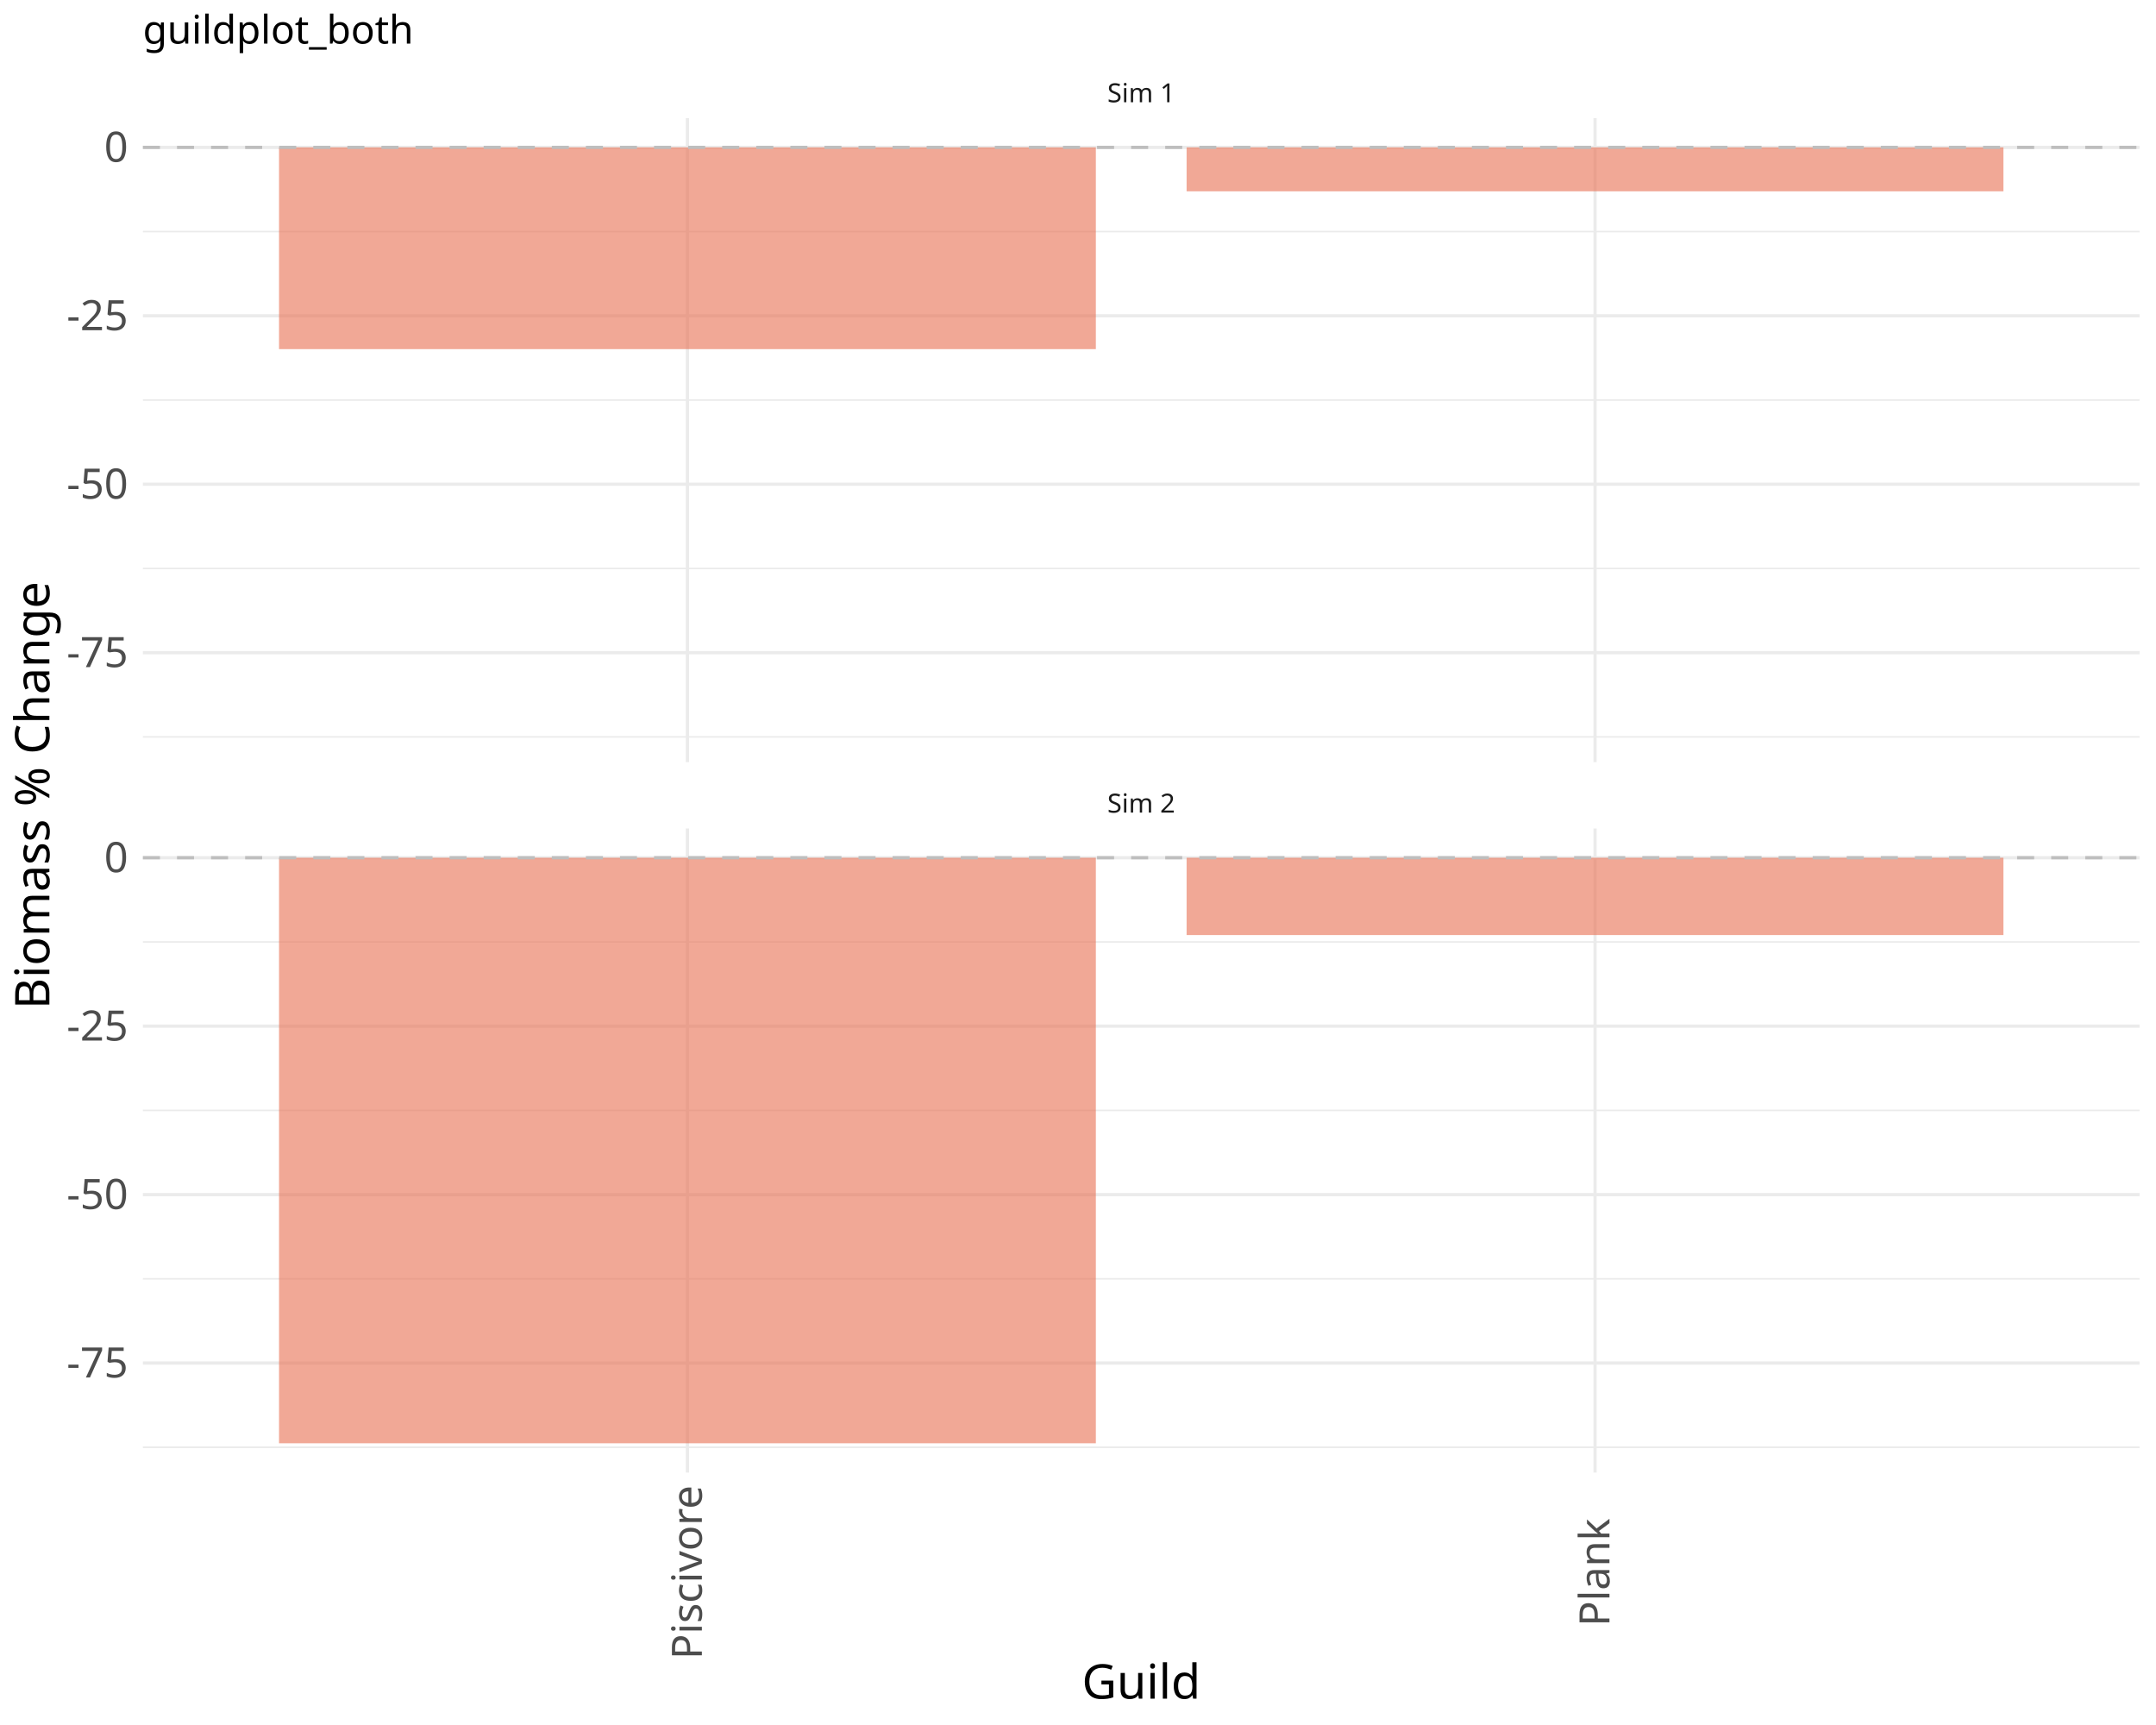
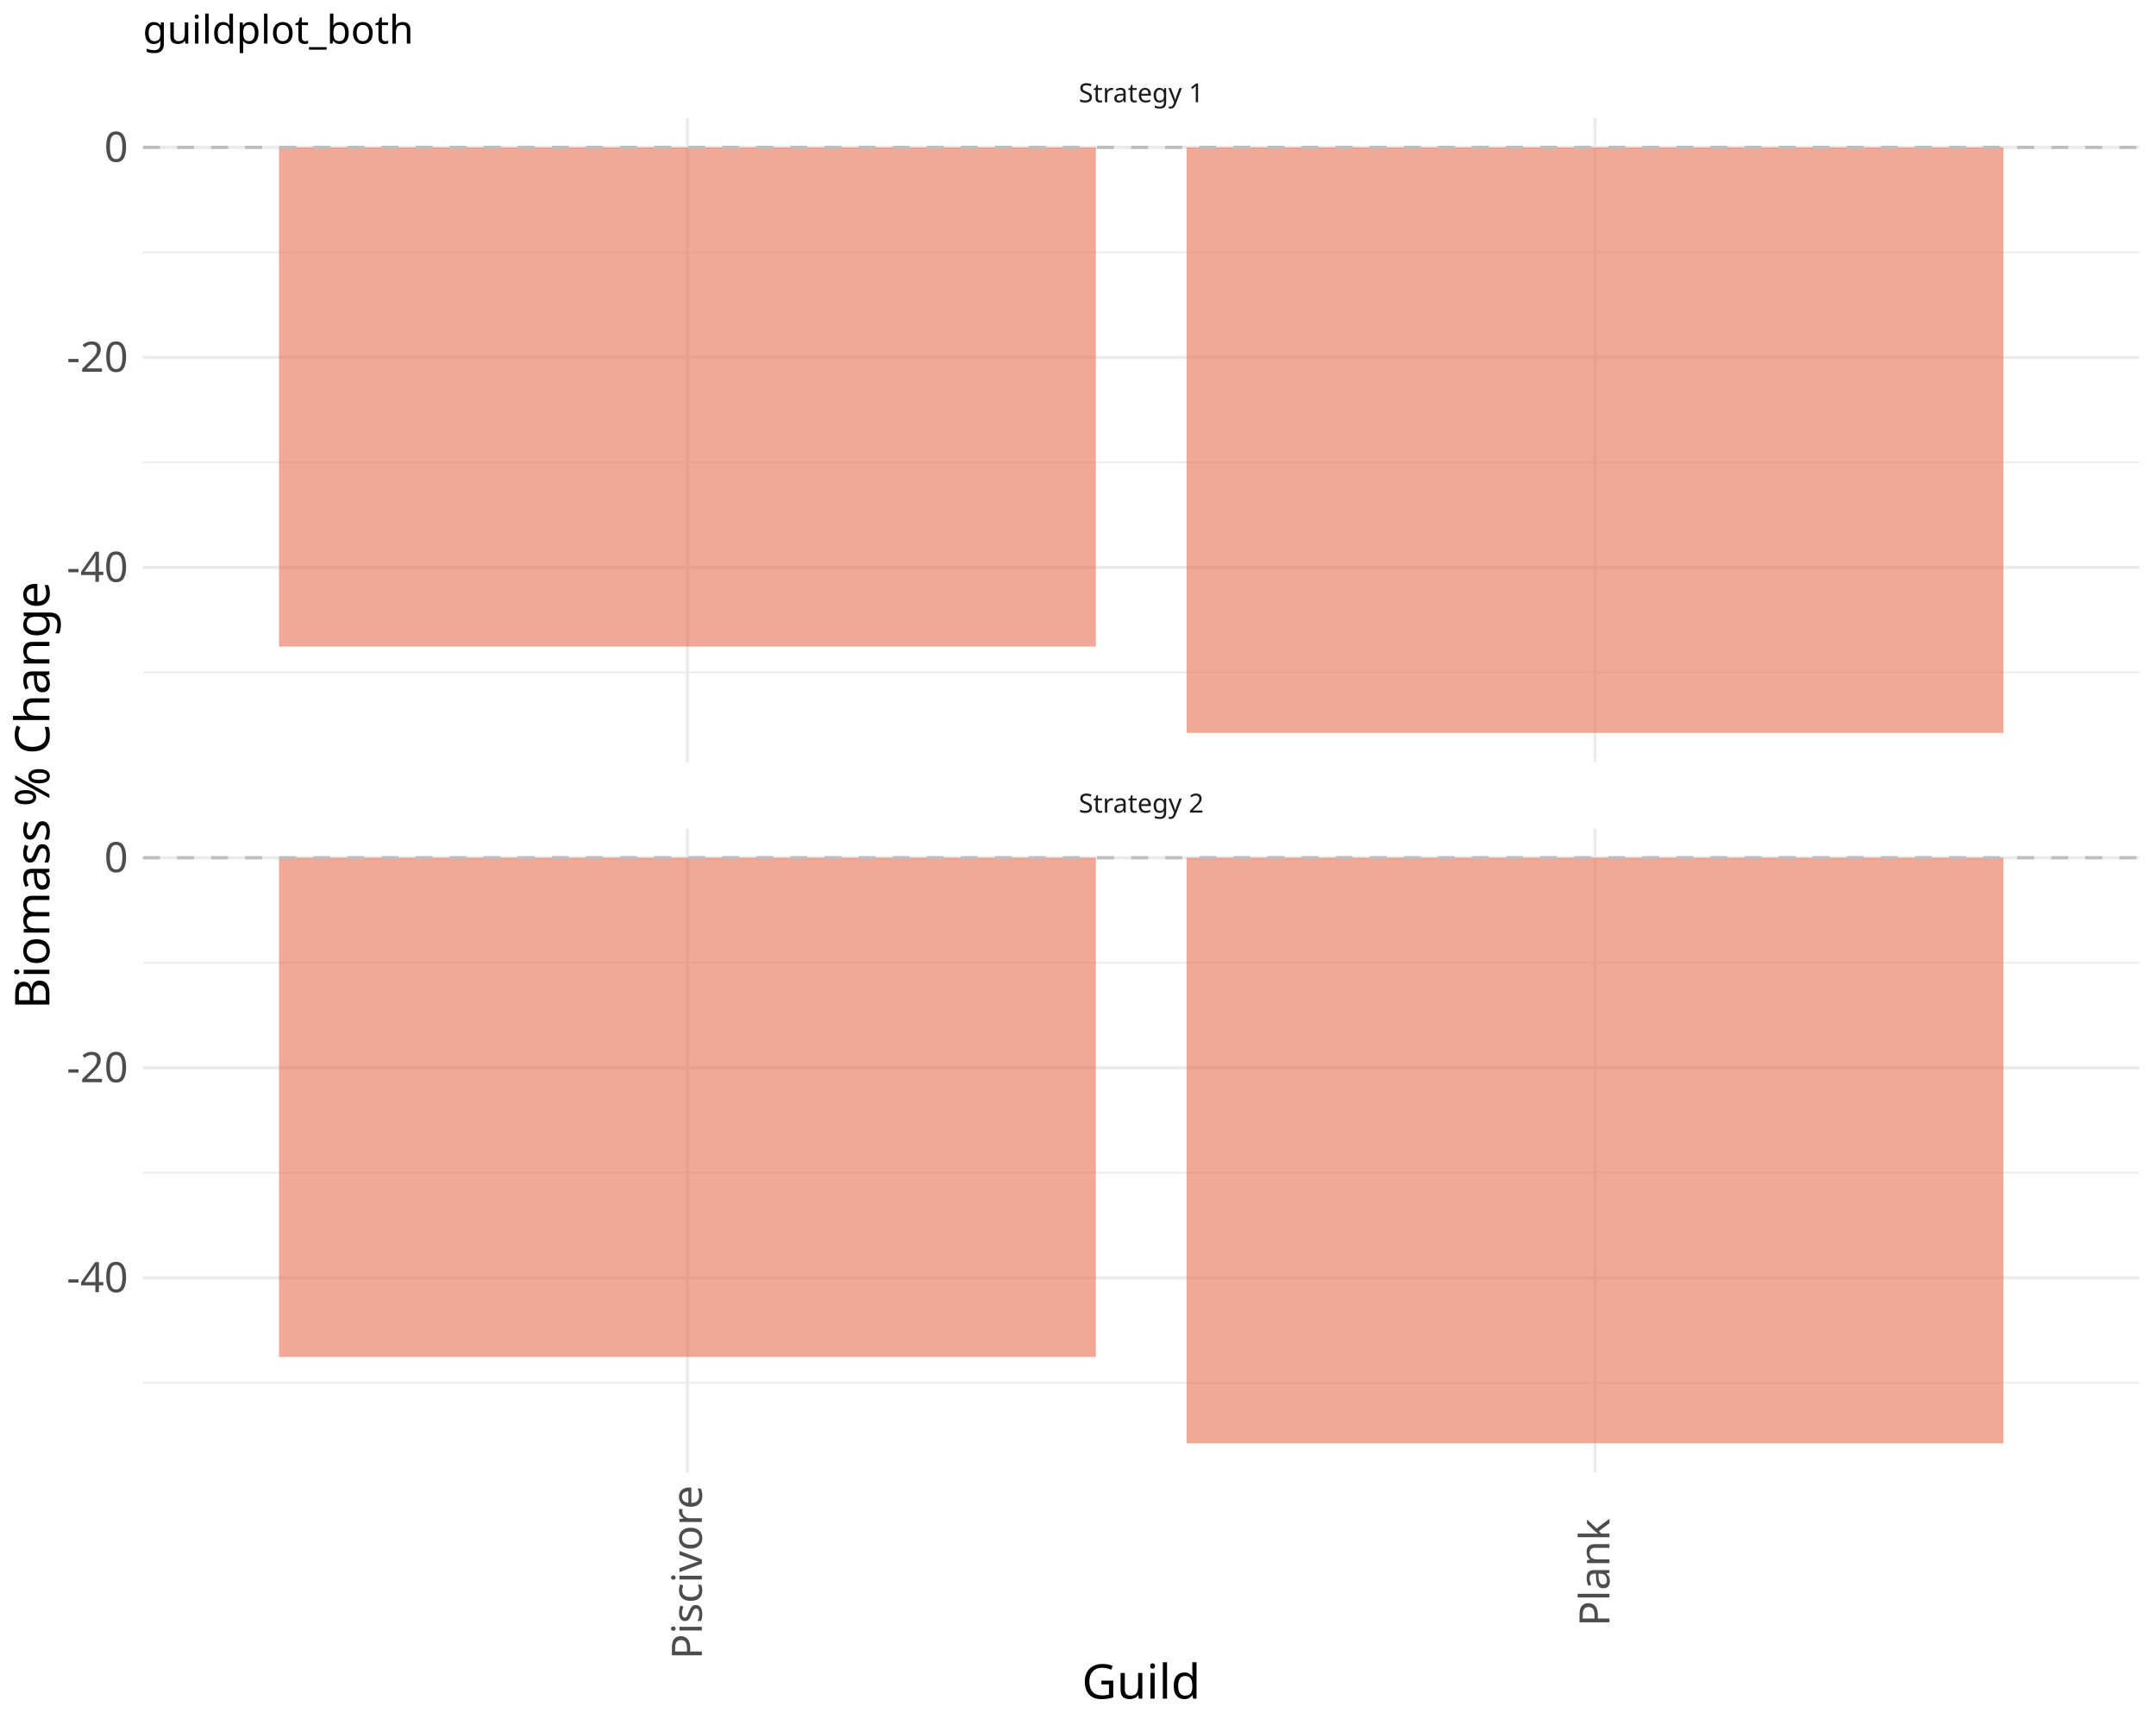
<svg xmlns="http://www.w3.org/2000/svg" class="svglite" data-engine-version="2.0" width="720.00pt" height="576.00pt" viewBox="0 0 720.00 576.00">
  <defs>
    <style type="text/css">
    .svglite line, .svglite polyline, .svglite polygon, .svglite path, .svglite rect, .svglite circle {
      fill: none;
      stroke: #000000;
      stroke-linecap: round;
      stroke-linejoin: round;
      stroke-miterlimit: 10.00;
    }
  </style>
  </defs>
  <rect width="100%" height="100%" style="stroke: none; fill: #FFFFFF;" />
  <defs>
    <clipPath id="cpMC4wMHw3MjAuMDB8MC4wMHw1NzYuMDA=">
      <rect x="0.00" y="0.00" width="720.00" height="576.00" />
    </clipPath>
  </defs>
  <g clip-path="url(#cpMC4wMHw3MjAuMDB8MC4wMHw1NzYuMDA=)">
    <rect x="0.00" y="0.00" width="720.00" height="576.00" style="stroke-width: 1.07; stroke: none; fill: #FFFFFF;" />
  </g>
  <defs>
    <clipPath id="cpNDcuNzJ8NzE0LjUyfDM5LjQzfDI1NC41MQ==">
      <rect x="47.72" y="39.43" width="666.80" height="215.07" />
    </clipPath>
  </defs>
  <g clip-path="url(#cpNDcuNzJ8NzE0LjUyfDM5LjQzfDI1NC41MQ==)">
-     <polyline points="47.72,246.06 714.52,246.06 " style="stroke-width: 0.53; stroke: #EBEBEB; stroke-linecap: butt;" />
-     <polyline points="47.72,189.82 714.52,189.82 " style="stroke-width: 0.53; stroke: #EBEBEB; stroke-linecap: butt;" />
-     <polyline points="47.72,133.57 714.52,133.57 " style="stroke-width: 0.53; stroke: #EBEBEB; stroke-linecap: butt;" />
-     <polyline points="47.72,77.33 714.52,77.33 " style="stroke-width: 0.53; stroke: #EBEBEB; stroke-linecap: butt;" />
-     <polyline points="47.72,217.94 714.52,217.94 " style="stroke-width: 1.07; stroke: #EBEBEB; stroke-linecap: butt;" />
-     <polyline points="47.72,161.69 714.52,161.69 " style="stroke-width: 1.07; stroke: #EBEBEB; stroke-linecap: butt;" />
-     <polyline points="47.72,105.45 714.52,105.45 " style="stroke-width: 1.07; stroke: #EBEBEB; stroke-linecap: butt;" />
+     <polyline points="47.72,224.53 714.52,224.53 " style="stroke-width: 0.53; stroke: #EBEBEB; stroke-linecap: butt;" />
+     <polyline points="47.72,154.40 714.52,154.40 " style="stroke-width: 0.53; stroke: #EBEBEB; stroke-linecap: butt;" />
+     <polyline points="47.72,84.27 714.52,84.27 " style="stroke-width: 0.53; stroke: #EBEBEB; stroke-linecap: butt;" />
+     <polyline points="47.72,189.46 714.52,189.46 " style="stroke-width: 1.07; stroke: #EBEBEB; stroke-linecap: butt;" />
+     <polyline points="47.72,119.34 714.52,119.34 " style="stroke-width: 1.07; stroke: #EBEBEB; stroke-linecap: butt;" />
    <polyline points="47.72,49.21 714.52,49.21 " style="stroke-width: 1.07; stroke: #EBEBEB; stroke-linecap: butt;" />
    <polyline points="229.57,254.51 229.57,39.43 " style="stroke-width: 1.07; stroke: #EBEBEB; stroke-linecap: butt;" />
    <polyline points="532.67,254.51 532.67,39.43 " style="stroke-width: 1.07; stroke: #EBEBEB; stroke-linecap: butt;" />
-     <rect x="93.18" y="49.21" width="272.78" height="67.37" style="stroke-width: 1.07; stroke: none; stroke-linecap: butt; stroke-linejoin: miter; fill: #E76F51; fill-opacity: 0.60;" />
-     <rect x="396.27" y="49.21" width="272.78" height="14.67" style="stroke-width: 1.07; stroke: none; stroke-linecap: butt; stroke-linejoin: miter; fill: #E76F51; fill-opacity: 0.60;" />
+     <rect x="93.18" y="49.21" width="272.78" height="166.69" style="stroke-width: 1.07; stroke: none; stroke-linecap: butt; stroke-linejoin: miter; fill: #E76F51; fill-opacity: 0.60;" />
+     <rect x="396.27" y="49.21" width="272.78" height="195.52" style="stroke-width: 1.07; stroke: none; stroke-linecap: butt; stroke-linejoin: miter; fill: #E76F51; fill-opacity: 0.60;" />
    <line x1="47.72" y1="49.21" x2="714.52" y2="49.21" style="stroke-width: 1.07; stroke: #BEBEBE; stroke-dasharray: 5.69,5.69; stroke-linecap: butt;" />
  </g>
  <g clip-path="url(#cpMC4wMHw3MjAuMDB8MC4wMHw1NzYuMDA=)">
</g>
  <defs>
    <clipPath id="cpNDcuNzJ8NzE0LjUyfDI3Ni42NHw0OTEuNzE=">
      <rect x="47.72" y="276.64" width="666.80" height="215.07" />
    </clipPath>
  </defs>
  <g clip-path="url(#cpNDcuNzJ8NzE0LjUyfDI3Ni42NHw0OTEuNzE=)">
-     <polyline points="47.72,483.26 714.52,483.26 " style="stroke-width: 0.53; stroke: #EBEBEB; stroke-linecap: butt;" />
-     <polyline points="47.72,427.02 714.52,427.02 " style="stroke-width: 0.53; stroke: #EBEBEB; stroke-linecap: butt;" />
-     <polyline points="47.72,370.78 714.52,370.78 " style="stroke-width: 0.53; stroke: #EBEBEB; stroke-linecap: butt;" />
-     <polyline points="47.72,314.53 714.52,314.53 " style="stroke-width: 0.53; stroke: #EBEBEB; stroke-linecap: butt;" />
-     <polyline points="47.72,455.14 714.52,455.14 " style="stroke-width: 1.07; stroke: #EBEBEB; stroke-linecap: butt;" />
-     <polyline points="47.72,398.90 714.52,398.90 " style="stroke-width: 1.07; stroke: #EBEBEB; stroke-linecap: butt;" />
-     <polyline points="47.72,342.65 714.52,342.65 " style="stroke-width: 1.07; stroke: #EBEBEB; stroke-linecap: butt;" />
+     <polyline points="47.72,461.73 714.52,461.73 " style="stroke-width: 0.53; stroke: #EBEBEB; stroke-linecap: butt;" />
+     <polyline points="47.72,391.60 714.52,391.60 " style="stroke-width: 0.53; stroke: #EBEBEB; stroke-linecap: butt;" />
+     <polyline points="47.72,321.48 714.52,321.48 " style="stroke-width: 0.53; stroke: #EBEBEB; stroke-linecap: butt;" />
+     <polyline points="47.72,426.67 714.52,426.67 " style="stroke-width: 1.07; stroke: #EBEBEB; stroke-linecap: butt;" />
+     <polyline points="47.72,356.54 714.52,356.54 " style="stroke-width: 1.07; stroke: #EBEBEB; stroke-linecap: butt;" />
    <polyline points="47.72,286.41 714.52,286.41 " style="stroke-width: 1.07; stroke: #EBEBEB; stroke-linecap: butt;" />
    <polyline points="229.57,491.71 229.57,276.64 " style="stroke-width: 1.07; stroke: #EBEBEB; stroke-linecap: butt;" />
    <polyline points="532.67,491.71 532.67,276.64 " style="stroke-width: 1.07; stroke: #EBEBEB; stroke-linecap: butt;" />
-     <rect x="93.18" y="286.41" width="272.78" height="195.52" style="stroke-width: 1.07; stroke: none; stroke-linecap: butt; stroke-linejoin: miter; fill: #E76F51; fill-opacity: 0.60;" />
-     <rect x="396.27" y="286.41" width="272.78" height="25.82" style="stroke-width: 1.07; stroke: none; stroke-linecap: butt; stroke-linejoin: miter; fill: #E76F51; fill-opacity: 0.60;" />
+     <rect x="93.18" y="286.41" width="272.78" height="166.69" style="stroke-width: 1.07; stroke: none; stroke-linecap: butt; stroke-linejoin: miter; fill: #E76F51; fill-opacity: 0.60;" />
+     <rect x="396.27" y="286.41" width="272.78" height="195.52" style="stroke-width: 1.07; stroke: none; stroke-linecap: butt; stroke-linejoin: miter; fill: #E76F51; fill-opacity: 0.60;" />
    <line x1="47.72" y1="286.41" x2="714.52" y2="286.41" style="stroke-width: 1.07; stroke: #BEBEBE; stroke-dasharray: 5.69,5.69; stroke-linecap: butt;" />
  </g>
  <g clip-path="url(#cpMC4wMHw3MjAuMDB8MC4wMHw1NzYuMDA=)">
</g>
  <defs>
    <clipPath id="cpNDcuNzJ8NzE0LjUyfDI1OS45OXwyNzYuNjQ=">
      <rect x="47.72" y="259.99" width="666.80" height="16.65" />
    </clipPath>
  </defs>
  <g clip-path="url(#cpNDcuNzJ8NzE0LjUyfDI1OS45OXwyNzYuNjQ=)">
-     <text x="381.12" y="271.34" text-anchor="middle" style="font-size: 8.80px; fill: #1A1A1A; font-family: sans;" textLength="22.50px" lengthAdjust="spacingAndGlyphs">Sim 2</text>
+     <text x="381.12" y="271.34" text-anchor="middle" style="font-size: 8.80px; fill: #1A1A1A; font-family: sans;" textLength="40.12px" lengthAdjust="spacingAndGlyphs">Strategy 2</text>
  </g>
  <g clip-path="url(#cpMC4wMHw3MjAuMDB8MC4wMHw1NzYuMDA=)">
</g>
  <defs>
    <clipPath id="cpNDcuNzJ8NzE0LjUyfDIyLjc4fDM5LjQz">
      <rect x="47.72" y="22.78" width="666.80" height="16.65" />
    </clipPath>
  </defs>
  <g clip-path="url(#cpNDcuNzJ8NzE0LjUyfDIyLjc4fDM5LjQz)">
-     <text x="381.12" y="34.14" text-anchor="middle" style="font-size: 8.80px; fill: #1A1A1A; font-family: sans;" textLength="22.50px" lengthAdjust="spacingAndGlyphs">Sim 1</text>
+     <text x="381.12" y="34.14" text-anchor="middle" style="font-size: 8.80px; fill: #1A1A1A; font-family: sans;" textLength="40.12px" lengthAdjust="spacingAndGlyphs">Strategy 1</text>
  </g>
  <g clip-path="url(#cpMC4wMHw3MjAuMDB8MC4wMHw1NzYuMDA=)">
    <text transform="translate(234.39,525.04) rotate(-90)" text-anchor="middle" style="font-size: 14.00px; fill: #4D4D4D; font-family: sans;" textLength="56.81px" lengthAdjust="spacingAndGlyphs">Piscivore</text>
    <text transform="translate(537.48,525.04) rotate(-90)" text-anchor="middle" style="font-size: 14.00px; fill: #4D4D4D; font-family: sans;" textLength="35.03px" lengthAdjust="spacingAndGlyphs">Plank</text>
-     <text x="42.79" y="222.75" text-anchor="end" style="font-size: 14.00px; fill: #4D4D4D; font-family: sans;" textLength="20.24px" lengthAdjust="spacingAndGlyphs">-75</text>
-     <text x="42.79" y="166.51" text-anchor="end" style="font-size: 14.00px; fill: #4D4D4D; font-family: sans;" textLength="20.24px" lengthAdjust="spacingAndGlyphs">-50</text>
-     <text x="42.79" y="110.27" text-anchor="end" style="font-size: 14.00px; fill: #4D4D4D; font-family: sans;" textLength="20.24px" lengthAdjust="spacingAndGlyphs">-25</text>
+     <text x="42.79" y="194.28" text-anchor="end" style="font-size: 14.00px; fill: #4D4D4D; font-family: sans;" textLength="20.24px" lengthAdjust="spacingAndGlyphs">-40</text>
+     <text x="42.79" y="124.15" text-anchor="end" style="font-size: 14.00px; fill: #4D4D4D; font-family: sans;" textLength="20.24px" lengthAdjust="spacingAndGlyphs">-20</text>
    <text x="42.79" y="54.03" text-anchor="end" style="font-size: 14.00px; fill: #4D4D4D; font-family: sans;" textLength="7.79px" lengthAdjust="spacingAndGlyphs">0</text>
-     <text x="42.79" y="459.96" text-anchor="end" style="font-size: 14.00px; fill: #4D4D4D; font-family: sans;" textLength="20.24px" lengthAdjust="spacingAndGlyphs">-75</text>
-     <text x="42.79" y="403.71" text-anchor="end" style="font-size: 14.00px; fill: #4D4D4D; font-family: sans;" textLength="20.24px" lengthAdjust="spacingAndGlyphs">-50</text>
-     <text x="42.79" y="347.47" text-anchor="end" style="font-size: 14.00px; fill: #4D4D4D; font-family: sans;" textLength="20.24px" lengthAdjust="spacingAndGlyphs">-25</text>
+     <text x="42.79" y="431.48" text-anchor="end" style="font-size: 14.00px; fill: #4D4D4D; font-family: sans;" textLength="20.24px" lengthAdjust="spacingAndGlyphs">-40</text>
+     <text x="42.79" y="361.36" text-anchor="end" style="font-size: 14.00px; fill: #4D4D4D; font-family: sans;" textLength="20.24px" lengthAdjust="spacingAndGlyphs">-20</text>
    <text x="42.79" y="291.23" text-anchor="end" style="font-size: 14.00px; fill: #4D4D4D; font-family: sans;" textLength="7.79px" lengthAdjust="spacingAndGlyphs">0</text>
    <text x="381.12" y="567.20" text-anchor="middle" style="font-size: 16.00px; font-family: sans;" textLength="37.35px" lengthAdjust="spacingAndGlyphs">Guild</text>
    <text transform="translate(16.49,265.57) rotate(-90)" text-anchor="middle" style="font-size: 16.00px; font-family: sans;" textLength="140.54px" lengthAdjust="spacingAndGlyphs">Biomass % Change</text>
    <text x="47.72" y="14.56" style="font-size: 13.20px; font-family: sans;" textLength="82.20px" lengthAdjust="spacingAndGlyphs">guildplot_both</text>
  </g>
</svg>
